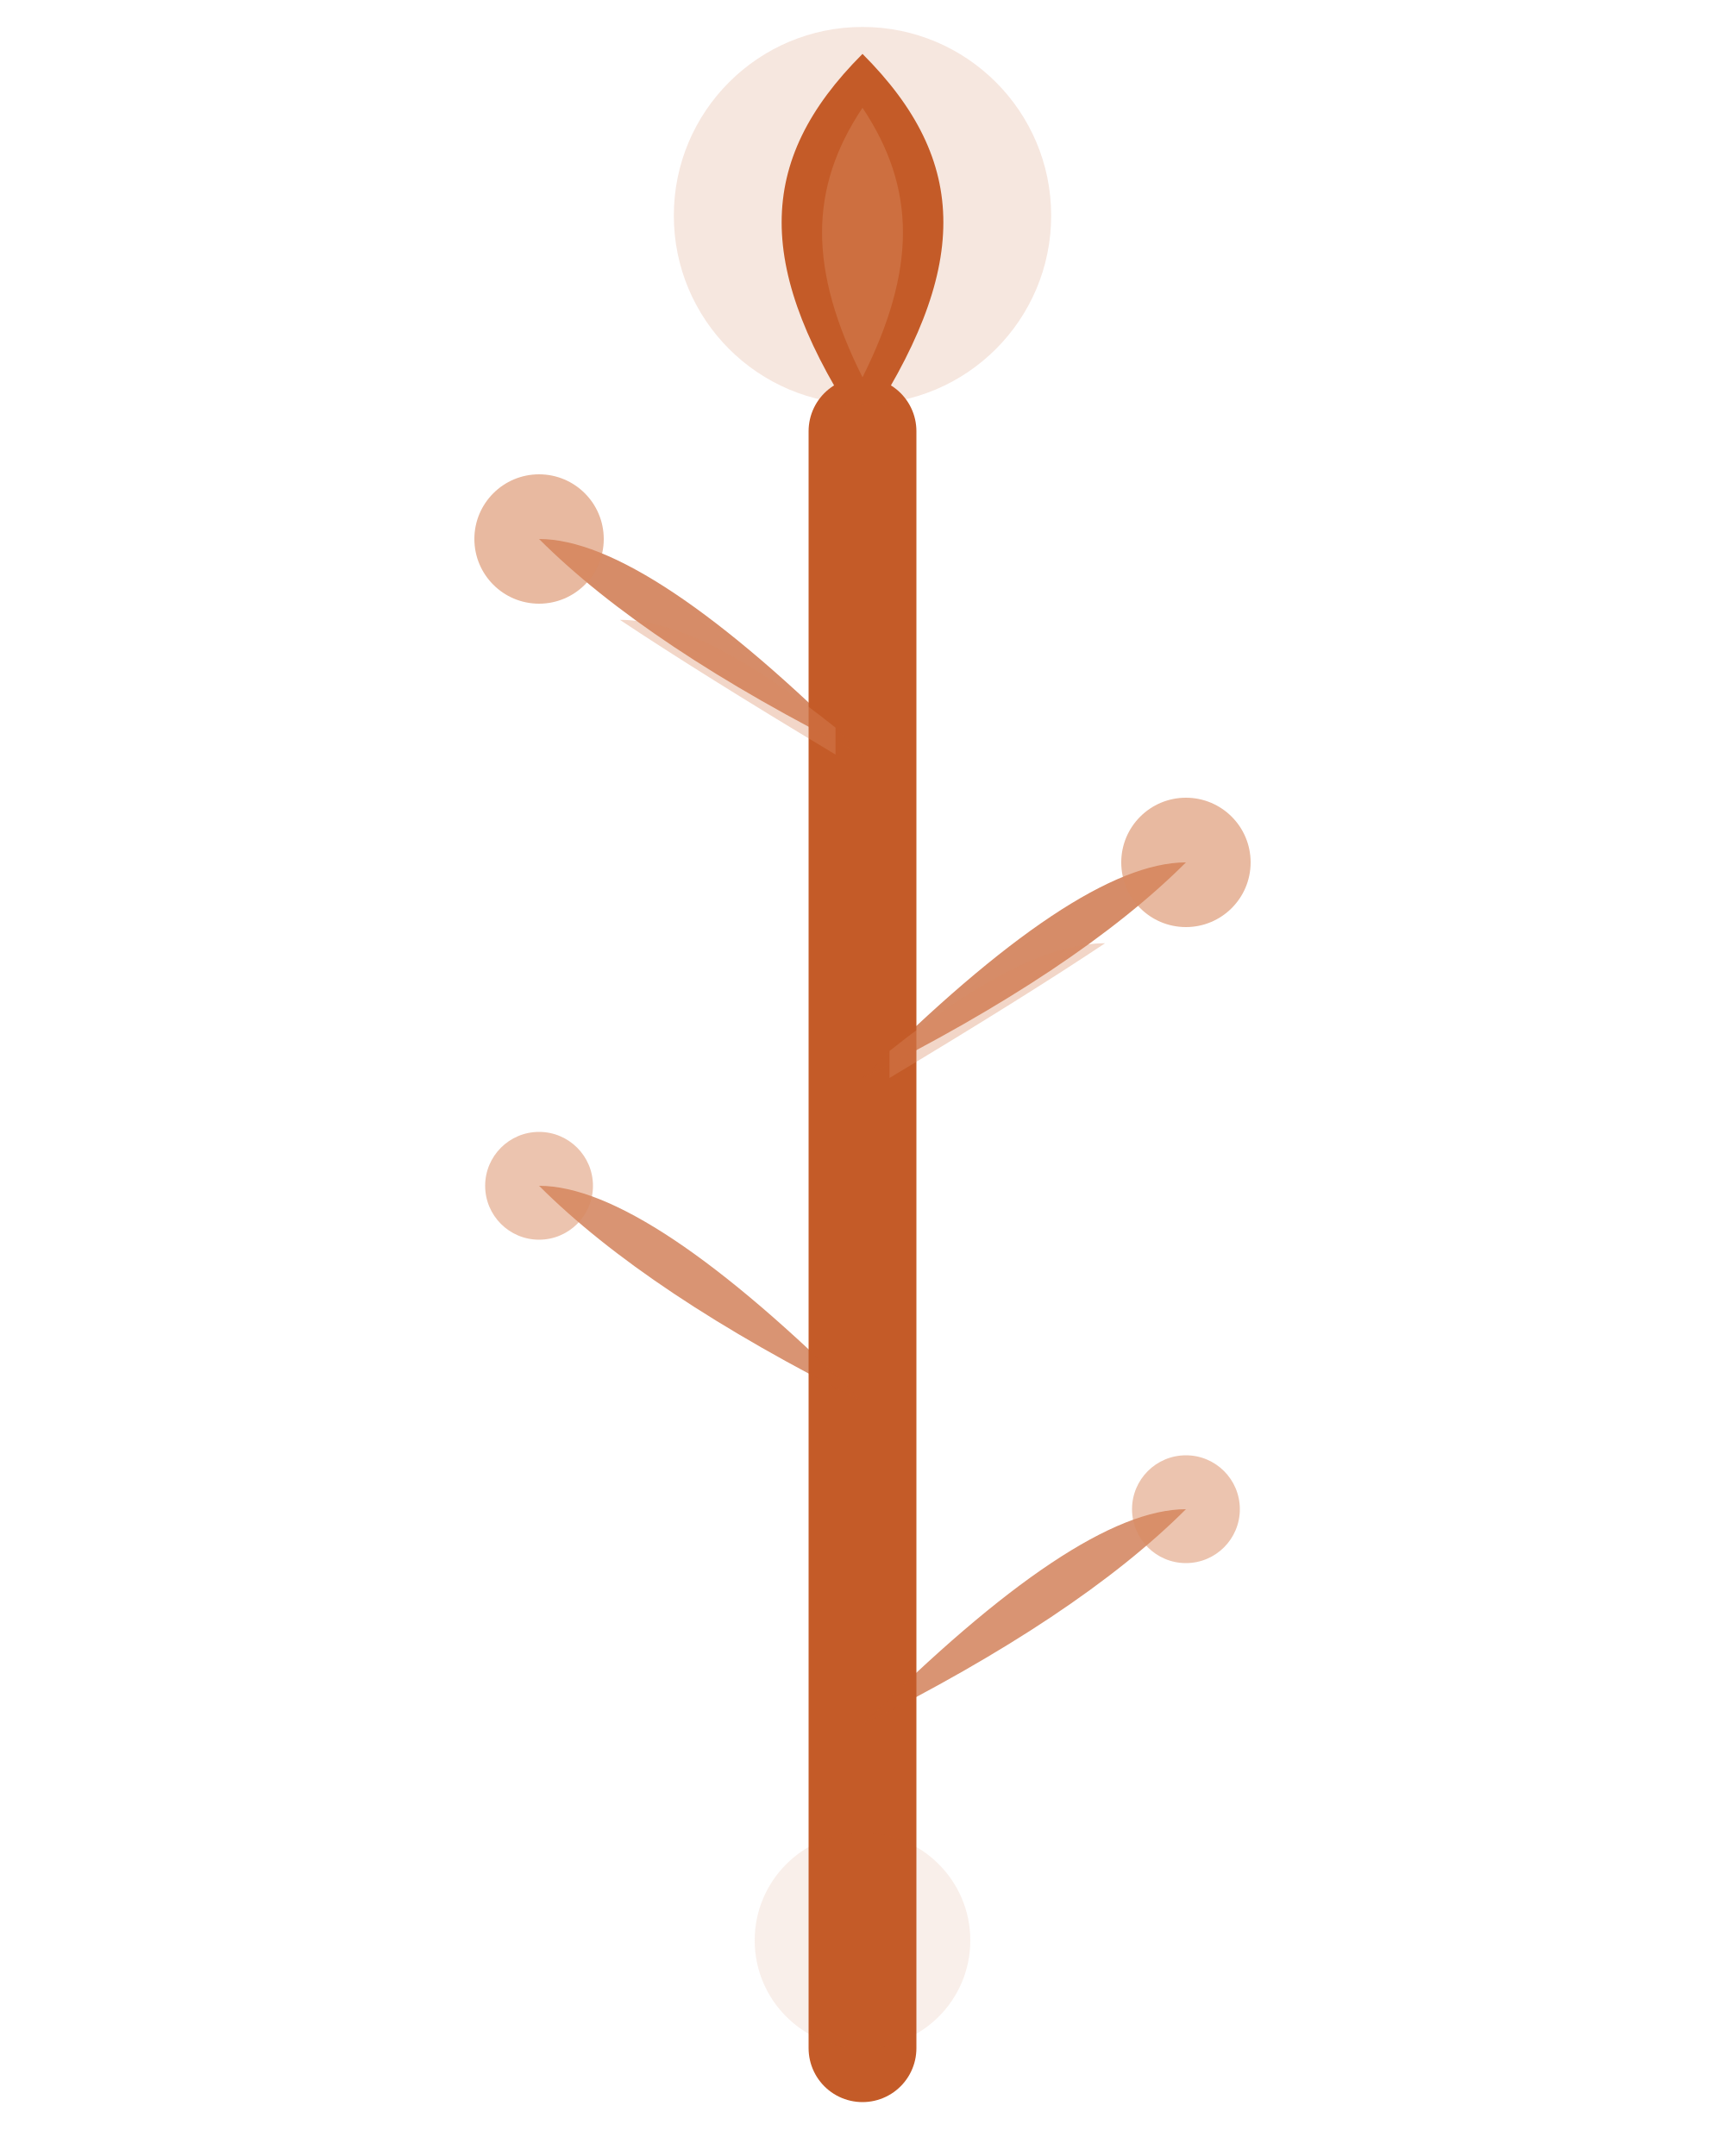
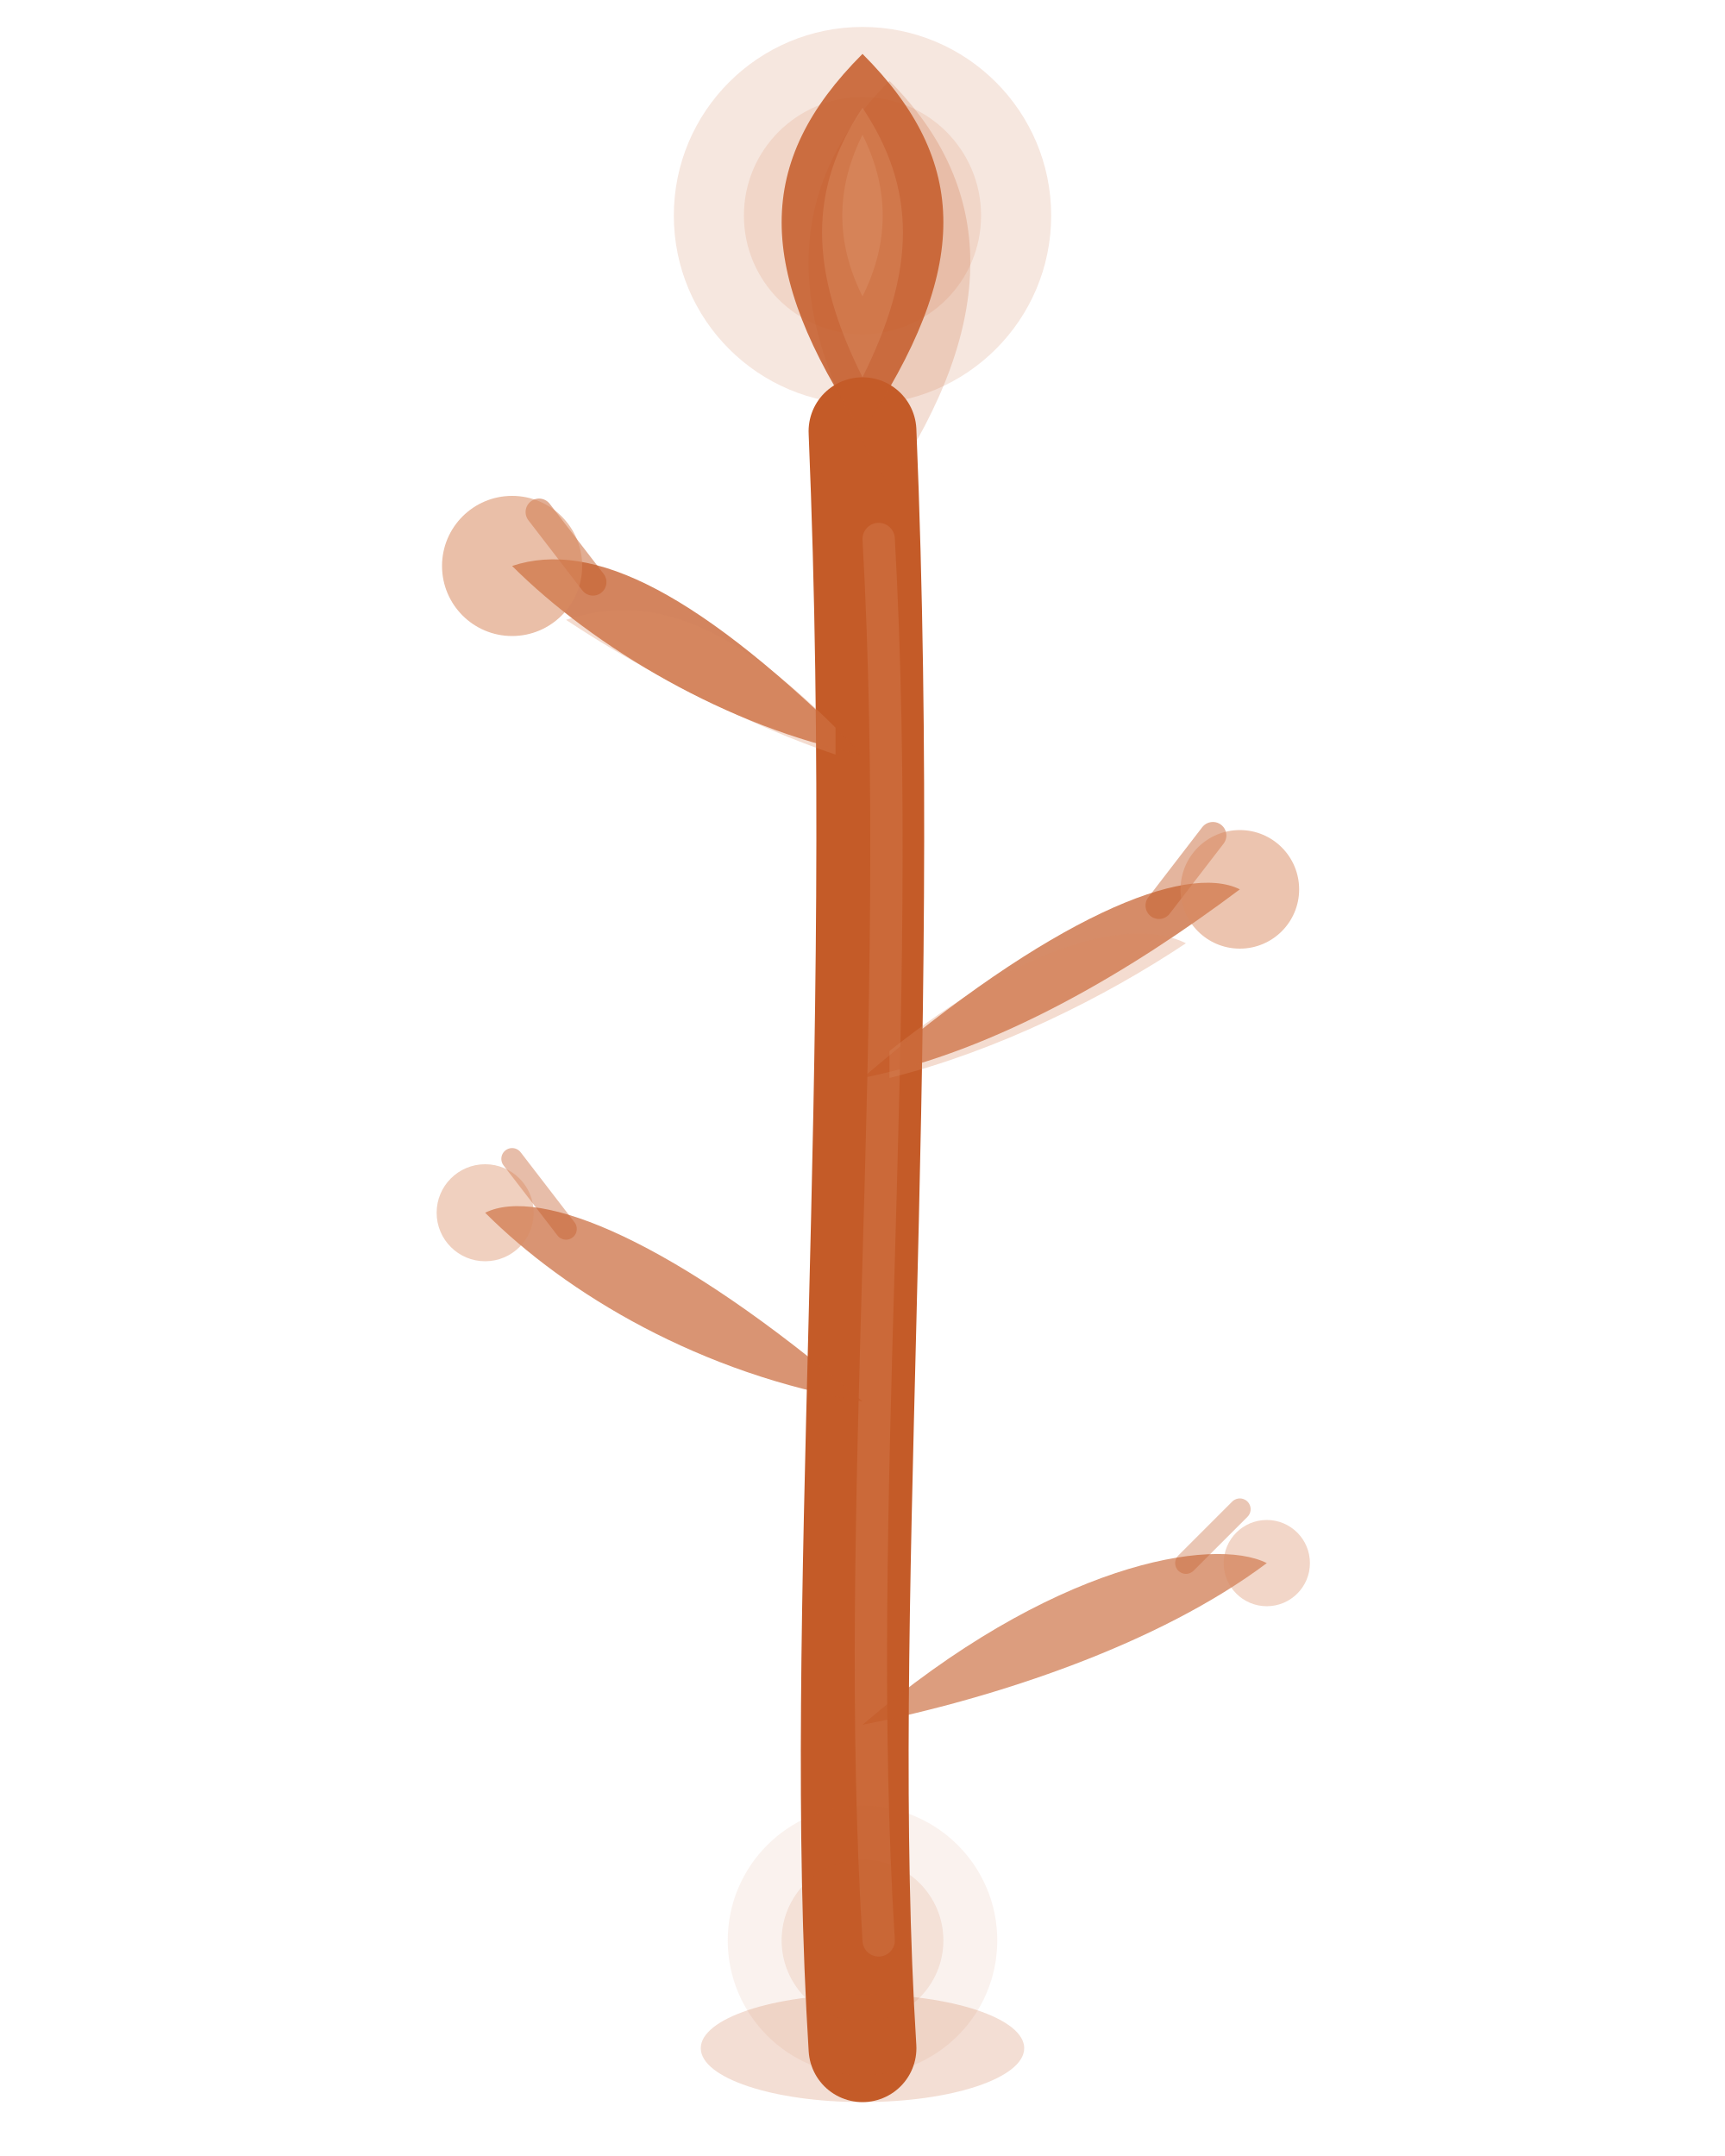
<svg xmlns="http://www.w3.org/2000/svg" width="32" height="40" viewBox="0 0 32 40" fill="none">
-   <path d="M16 38V8" stroke="#C45B28" stroke-width="2" stroke-linecap="round" />
-   <path d="M16 8C14 5 14 3 16 1C18 3 18 5 16 8Z" fill="#C45B28" />
-   <path d="M16 7C15 5 15 3.5 16 2C17 3.5 17 5 16 7Z" fill="#D98A60" opacity="0.5" />
  <circle cx="16" cy="4" r="3.5" fill="#C45B28" opacity="0.15" />
-   <path d="M16 14Q12 10 10 10Q12 12 16 14Z" fill="#C45B28" opacity="0.7" />
-   <path d="M16 20Q20 16 22 16Q20 18 16 20Z" fill="#C45B28" opacity="0.7" />
-   <path d="M16 26Q12 22 10 22Q12 24 16 26Z" fill="#C45B28" opacity="0.65" />
-   <path d="M16 32Q20 28 22 28Q20 30 16 32Z" fill="#C45B28" opacity="0.65" />
-   <path d="M15.5 13.5Q13 11.5 11.5 11.5Q13 12.5 15.5 14Z" fill="#D98A60" opacity="0.35" />
-   <path d="M16.5 19.5Q19 17.5 20.5 17.5Q19 18.5 16.5 20Z" fill="#D98A60" opacity="0.35" />
-   <circle cx="10" cy="10" r="1.2" fill="#D98A60" opacity="0.6" />
-   <circle cx="22" cy="16" r="1.2" fill="#D98A60" opacity="0.6" />
-   <circle cx="10" cy="22" r="1" fill="#D98A60" opacity="0.5" />
-   <circle cx="22" cy="28" r="1" fill="#D98A60" opacity="0.5" />
-   <circle cx="16" cy="36" r="2" fill="#C45B28" opacity="0.1" />
+   <circle cx="16" cy="4" r="2.2" fill="#D98A60" opacity="0.18" />
+   <path d="M16 38C15.5 30 16.5 20 16 8" stroke="#C45B28" stroke-width="2" stroke-linecap="round" />
+   <path d="M16.3 36C15.8 28 16.8 19 16.3 10" stroke="#D98A60" stroke-width="0.6" stroke-linecap="round" opacity="0.3" />
+   <path d="M16.5 9C14.5 6 14.5 3.5 16.5 1.5C18.5 3.5 18.5 6 16.5 9Z" fill="#C45B28" opacity="0.2" />
+   <path d="M16 8C14 5 14 3 16 1C18 3 18 5 16 8Z" fill="#C45B28" opacity="0.85" />
+   <path d="M16 7C15 5 15 3.5 16 2C17 3.5 17 5 16 7Z" fill="#D98A60" opacity="0.45" />
+   <path d="M16 5.5C15.5 4.5 15.5 3.5 16 2.5C16.5 3.5 16.5 4.5 16 5.5Z" fill="#D98A60" opacity="0.6" />
+   <path d="M16 14C13 11 11 10 9.5 10.5C11 12 13.5 13.5 16 14Z" fill="#C45B28" opacity="0.75" />
+   <path d="M15.5 13.5C13.5 11.5 12 11 10.5 11.5C12 12.5 14 13.5 15.5 14Z" fill="#D98A60" opacity="0.3" />
+   <path d="M11 10.8L10 9.5" stroke="#C45B28" stroke-width="0.5" stroke-linecap="round" opacity="0.5" />
+   <path d="M16 20C19.5 17 22 16 23 16.5C21 18 18.5 19.5 16 20Z" fill="#C45B28" opacity="0.7" />
+   <path d="M16.5 19.5C19 17.5 21 17 22 17.5C20.5 18.5 18.5 19.5 16.5 20Z" fill="#D98A60" opacity="0.3" />
+   <path d="M21.5 16.8L22.5 15.5" stroke="#C45B28" stroke-width="0.5" stroke-linecap="round" opacity="0.45" />
+   <path d="M16 26C12.5 23 10 22 9 22.5C10.5 24 13 25.5 16 26Z" fill="#C45B28" opacity="0.65" />
+   <path d="M10.5 22.8L9.5 21.5" stroke="#C45B28" stroke-width="0.4" stroke-linecap="round" opacity="0.4" />
+   <path d="M16 32C19.5 29 22.5 28.5 23.5 29C21.5 30.5 18.5 31.5 16 32Z" fill="#C45B28" opacity="0.6" />
+   <path d="M22 29L23 28" stroke="#C45B28" stroke-width="0.4" stroke-linecap="round" opacity="0.35" />
+   <circle cx="9.5" cy="10.5" r="1.3" fill="#D98A60" opacity="0.55" />
+   <circle cx="23" cy="16.5" r="1.1" fill="#D98A60" opacity="0.5" />
+   <circle cx="9" cy="22.5" r="0.9" fill="#D98A60" opacity="0.4" />
+   <circle cx="23.5" cy="29" r="0.8" fill="#D98A60" opacity="0.35" />
+   <circle cx="16" cy="36" r="2.5" fill="#C45B28" opacity="0.08" />
+   <circle cx="16" cy="36" r="1.5" fill="#C45B28" opacity="0.12" />
+   <ellipse cx="16" cy="38" rx="3" ry="1" fill="#C45B28" opacity="0.2" />
</svg>
